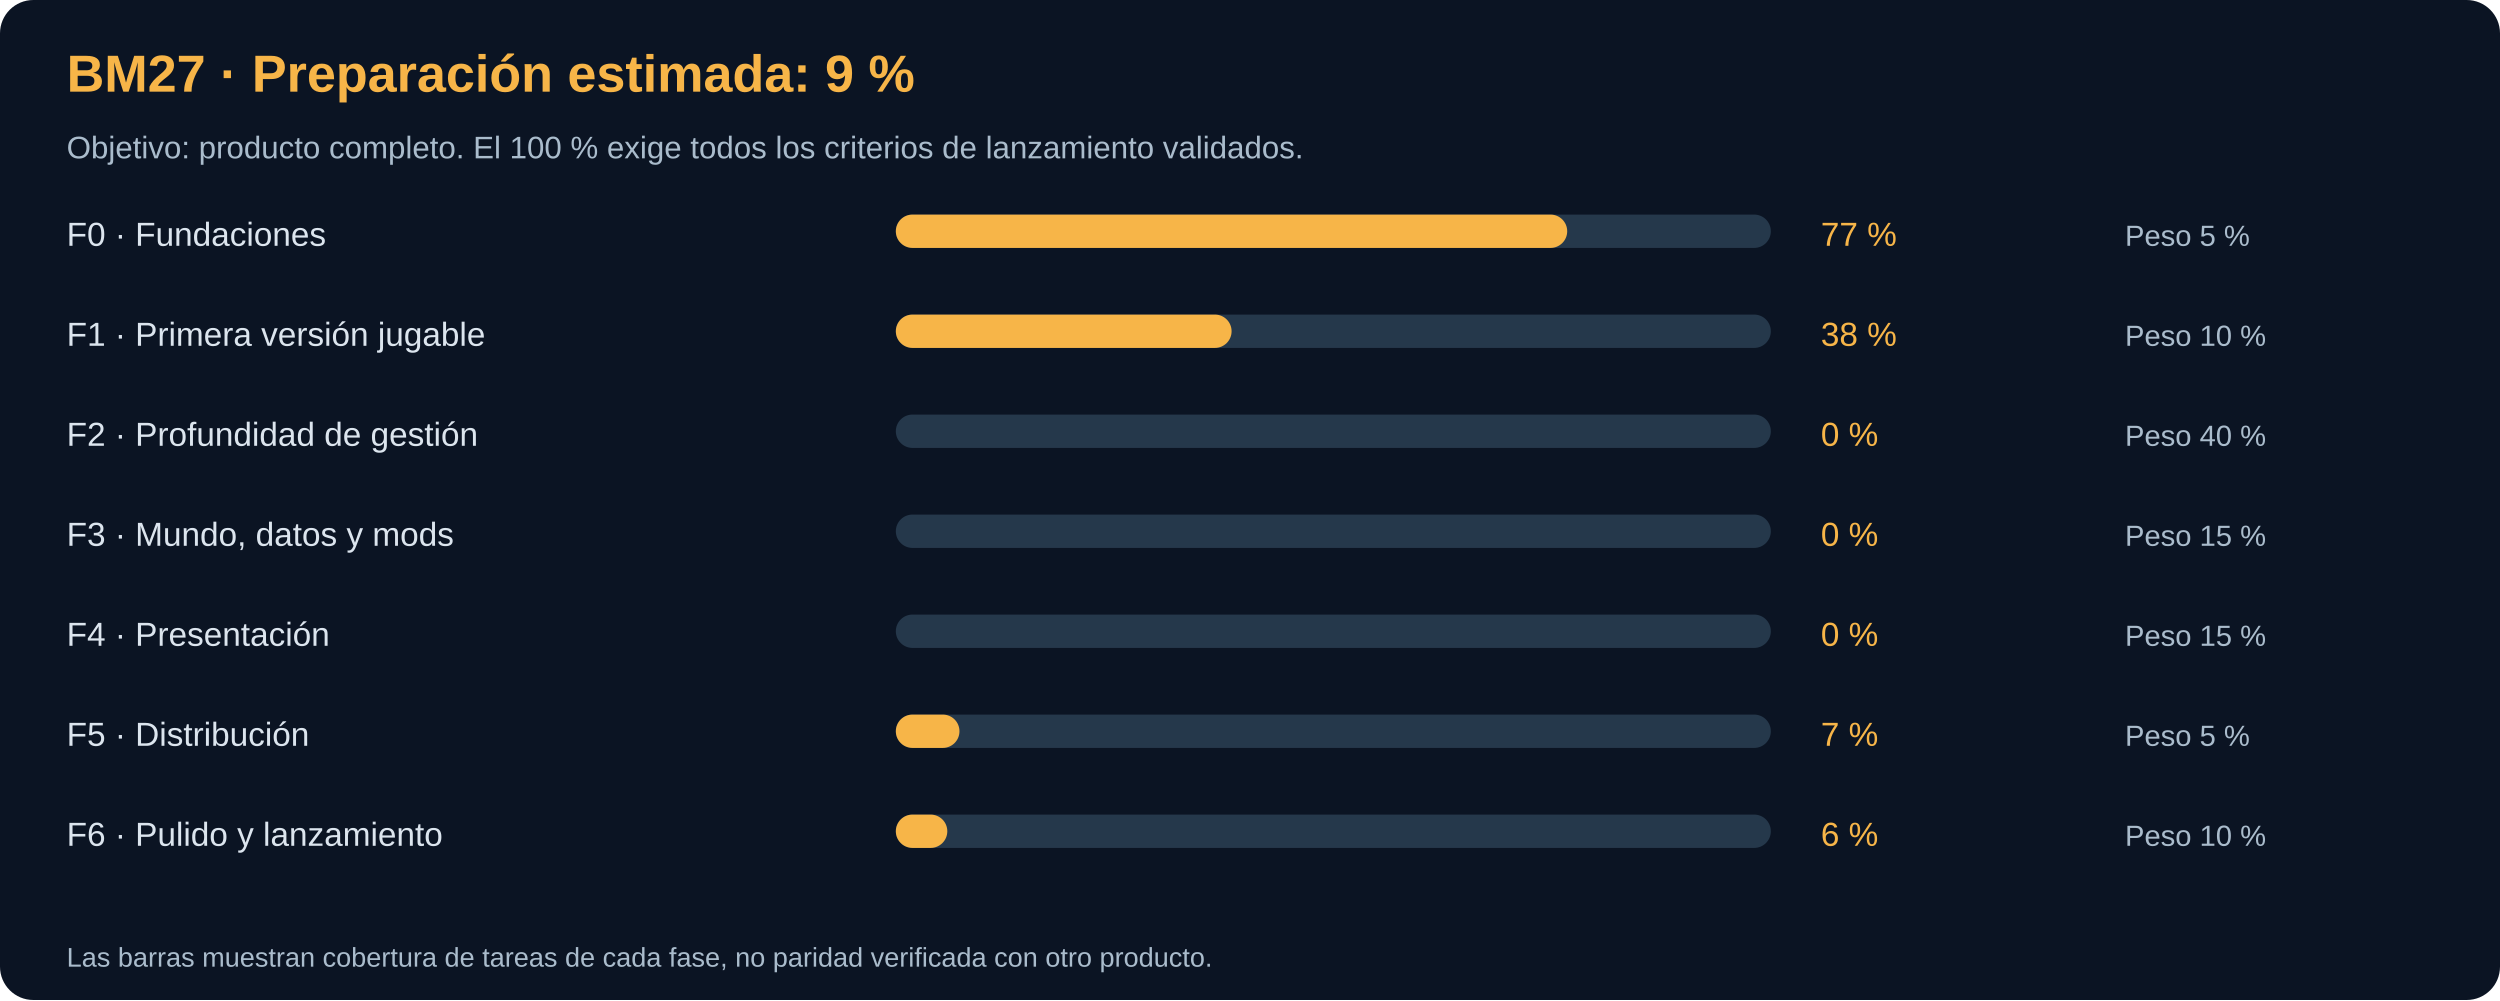
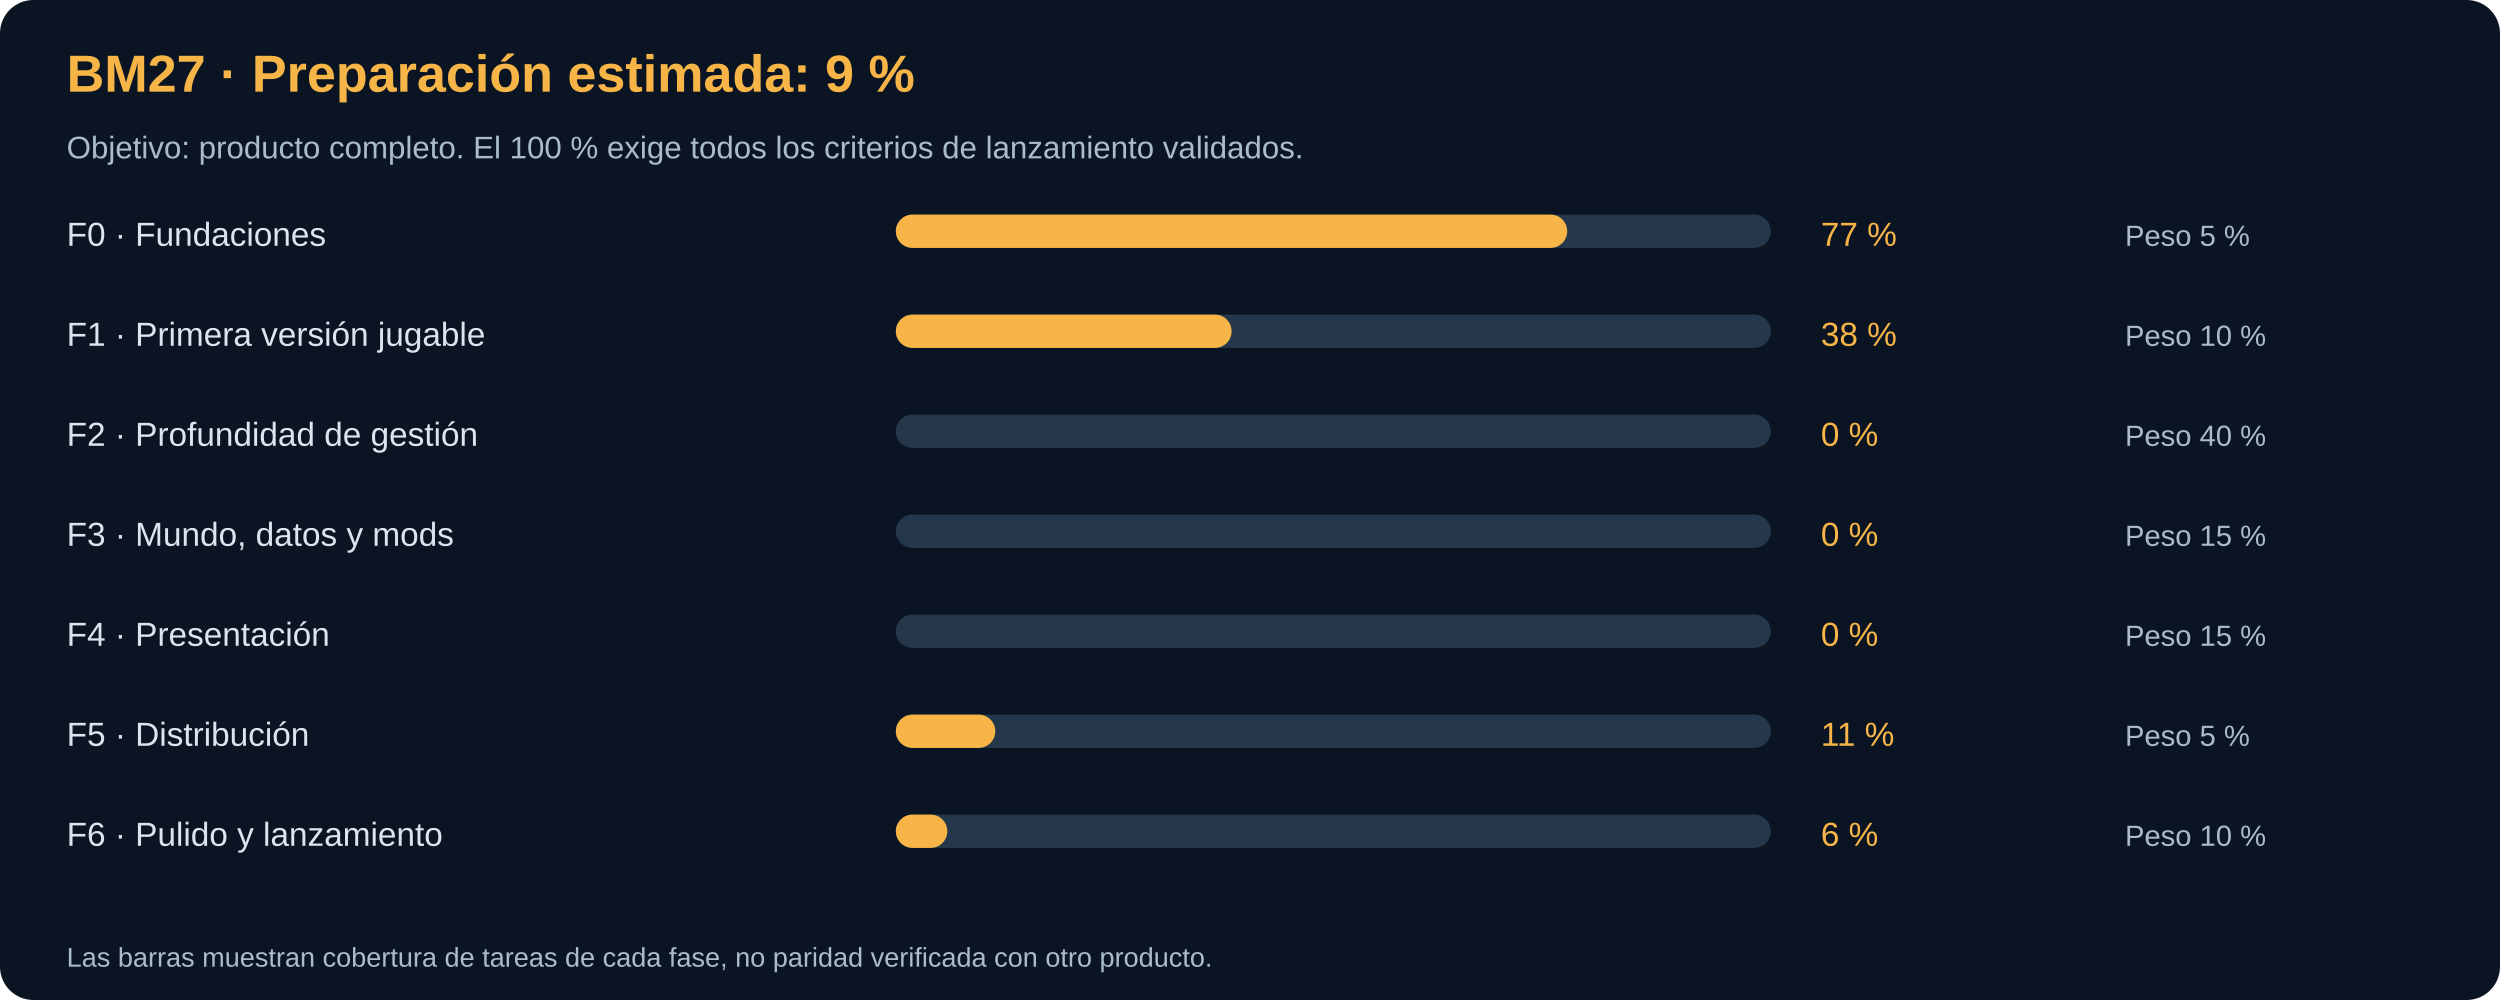
<svg xmlns="http://www.w3.org/2000/svg" viewBox="0 0 1200 480" role="img" aria-labelledby="title desc">
  <rect width="1200" height="480" rx="16" fill="#0b1423" />
  <g font-family="Arial, Helvetica, sans-serif">
    <text x="32" y="44" fill="#f7b548" font-size="25" font-weight="700">BM27 · Preparación estimada: 9 %</text>
    <text x="32" y="76" fill="#aabccc" font-size="15">Objetivo: producto completo. El 100 % exige todos los criterios de lanzamiento validados.</text>
    <text x="32" y="118" fill="#dce5ee" font-size="16">F0 · Fundaciones</text>
    <rect x="430" y="103" width="420" height="16" rx="8" fill="#25384b" />
    <rect x="430" y="103" width="322.255" height="16" rx="8" fill="#f7b548" />
    <text x="874" y="118" fill="#f7b548" font-size="16">77 %</text>
    <text x="1020" y="118" fill="#aabccc" font-size="14">Peso 5 %</text>
    <text x="32" y="166" fill="#dce5ee" font-size="16">F1 · Primera versión jugable</text>
    <rect x="430" y="151" width="420" height="16" rx="8" fill="#25384b" />
    <rect x="430" y="151" width="161.163" height="16" rx="8" fill="#f7b548" />
    <text x="874" y="166" fill="#f7b548" font-size="16">38 %</text>
    <text x="1020" y="166" fill="#aabccc" font-size="14">Peso 10 %</text>
    <text x="32" y="214" fill="#dce5ee" font-size="16">F2 · Profundidad de gestión</text>
    <rect x="430" y="199" width="420" height="16" rx="8" fill="#25384b" />
    <rect x="430" y="199" width="0" height="16" rx="8" fill="#f7b548" />
    <text x="874" y="214" fill="#f7b548" font-size="16">0 %</text>
    <text x="1020" y="214" fill="#aabccc" font-size="14">Peso 40 %</text>
    <text x="32" y="262" fill="#dce5ee" font-size="16">F3 · Mundo, datos y mods</text>
    <rect x="430" y="247" width="420" height="16" rx="8" fill="#25384b" />
    <rect x="430" y="247" width="0" height="16" rx="8" fill="#f7b548" />
    <text x="874" y="262" fill="#f7b548" font-size="16">0 %</text>
    <text x="1020" y="262" fill="#aabccc" font-size="14">Peso 15 %</text>
    <text x="32" y="310" fill="#dce5ee" font-size="16">F4 · Presentación</text>
    <rect x="430" y="295" width="420" height="16" rx="8" fill="#25384b" />
    <rect x="430" y="295" width="0" height="16" rx="8" fill="#f7b548" />
    <text x="874" y="310" fill="#f7b548" font-size="16">0 %</text>
    <text x="1020" y="310" fill="#aabccc" font-size="14">Peso 15 %</text>
    <text x="32" y="358" fill="#dce5ee" font-size="16">F5 · Distribución</text>
    <rect x="430" y="343" width="420" height="16" rx="8" fill="#25384b" />
-     <rect x="430" y="343" width="30.545" height="16" rx="8" fill="#f7b548" />
-     <text x="874" y="358" fill="#f7b548" font-size="16">7 %</text>
+     <rect x="430" y="343" width="47.727" height="16" rx="8" fill="#f7b548" />
+     <text x="874" y="358" fill="#f7b548" font-size="16">11 %</text>
    <text x="1020" y="358" fill="#aabccc" font-size="14">Peso 5 %</text>
    <text x="32" y="406" fill="#dce5ee" font-size="16">F6 · Pulido y lanzamiento</text>
    <rect x="430" y="391" width="420" height="16" rx="8" fill="#25384b" />
    <rect x="430" y="391" width="24.706" height="16" rx="8" fill="#f7b548" />
    <text x="874" y="406" fill="#f7b548" font-size="16">6 %</text>
    <text x="1020" y="406" fill="#aabccc" font-size="14">Peso 10 %</text>
    <text x="32" y="464" fill="#aabccc" font-size="13">Las barras muestran cobertura de tareas de cada fase, no paridad verificada con otro producto.</text>
  </g>
</svg>
